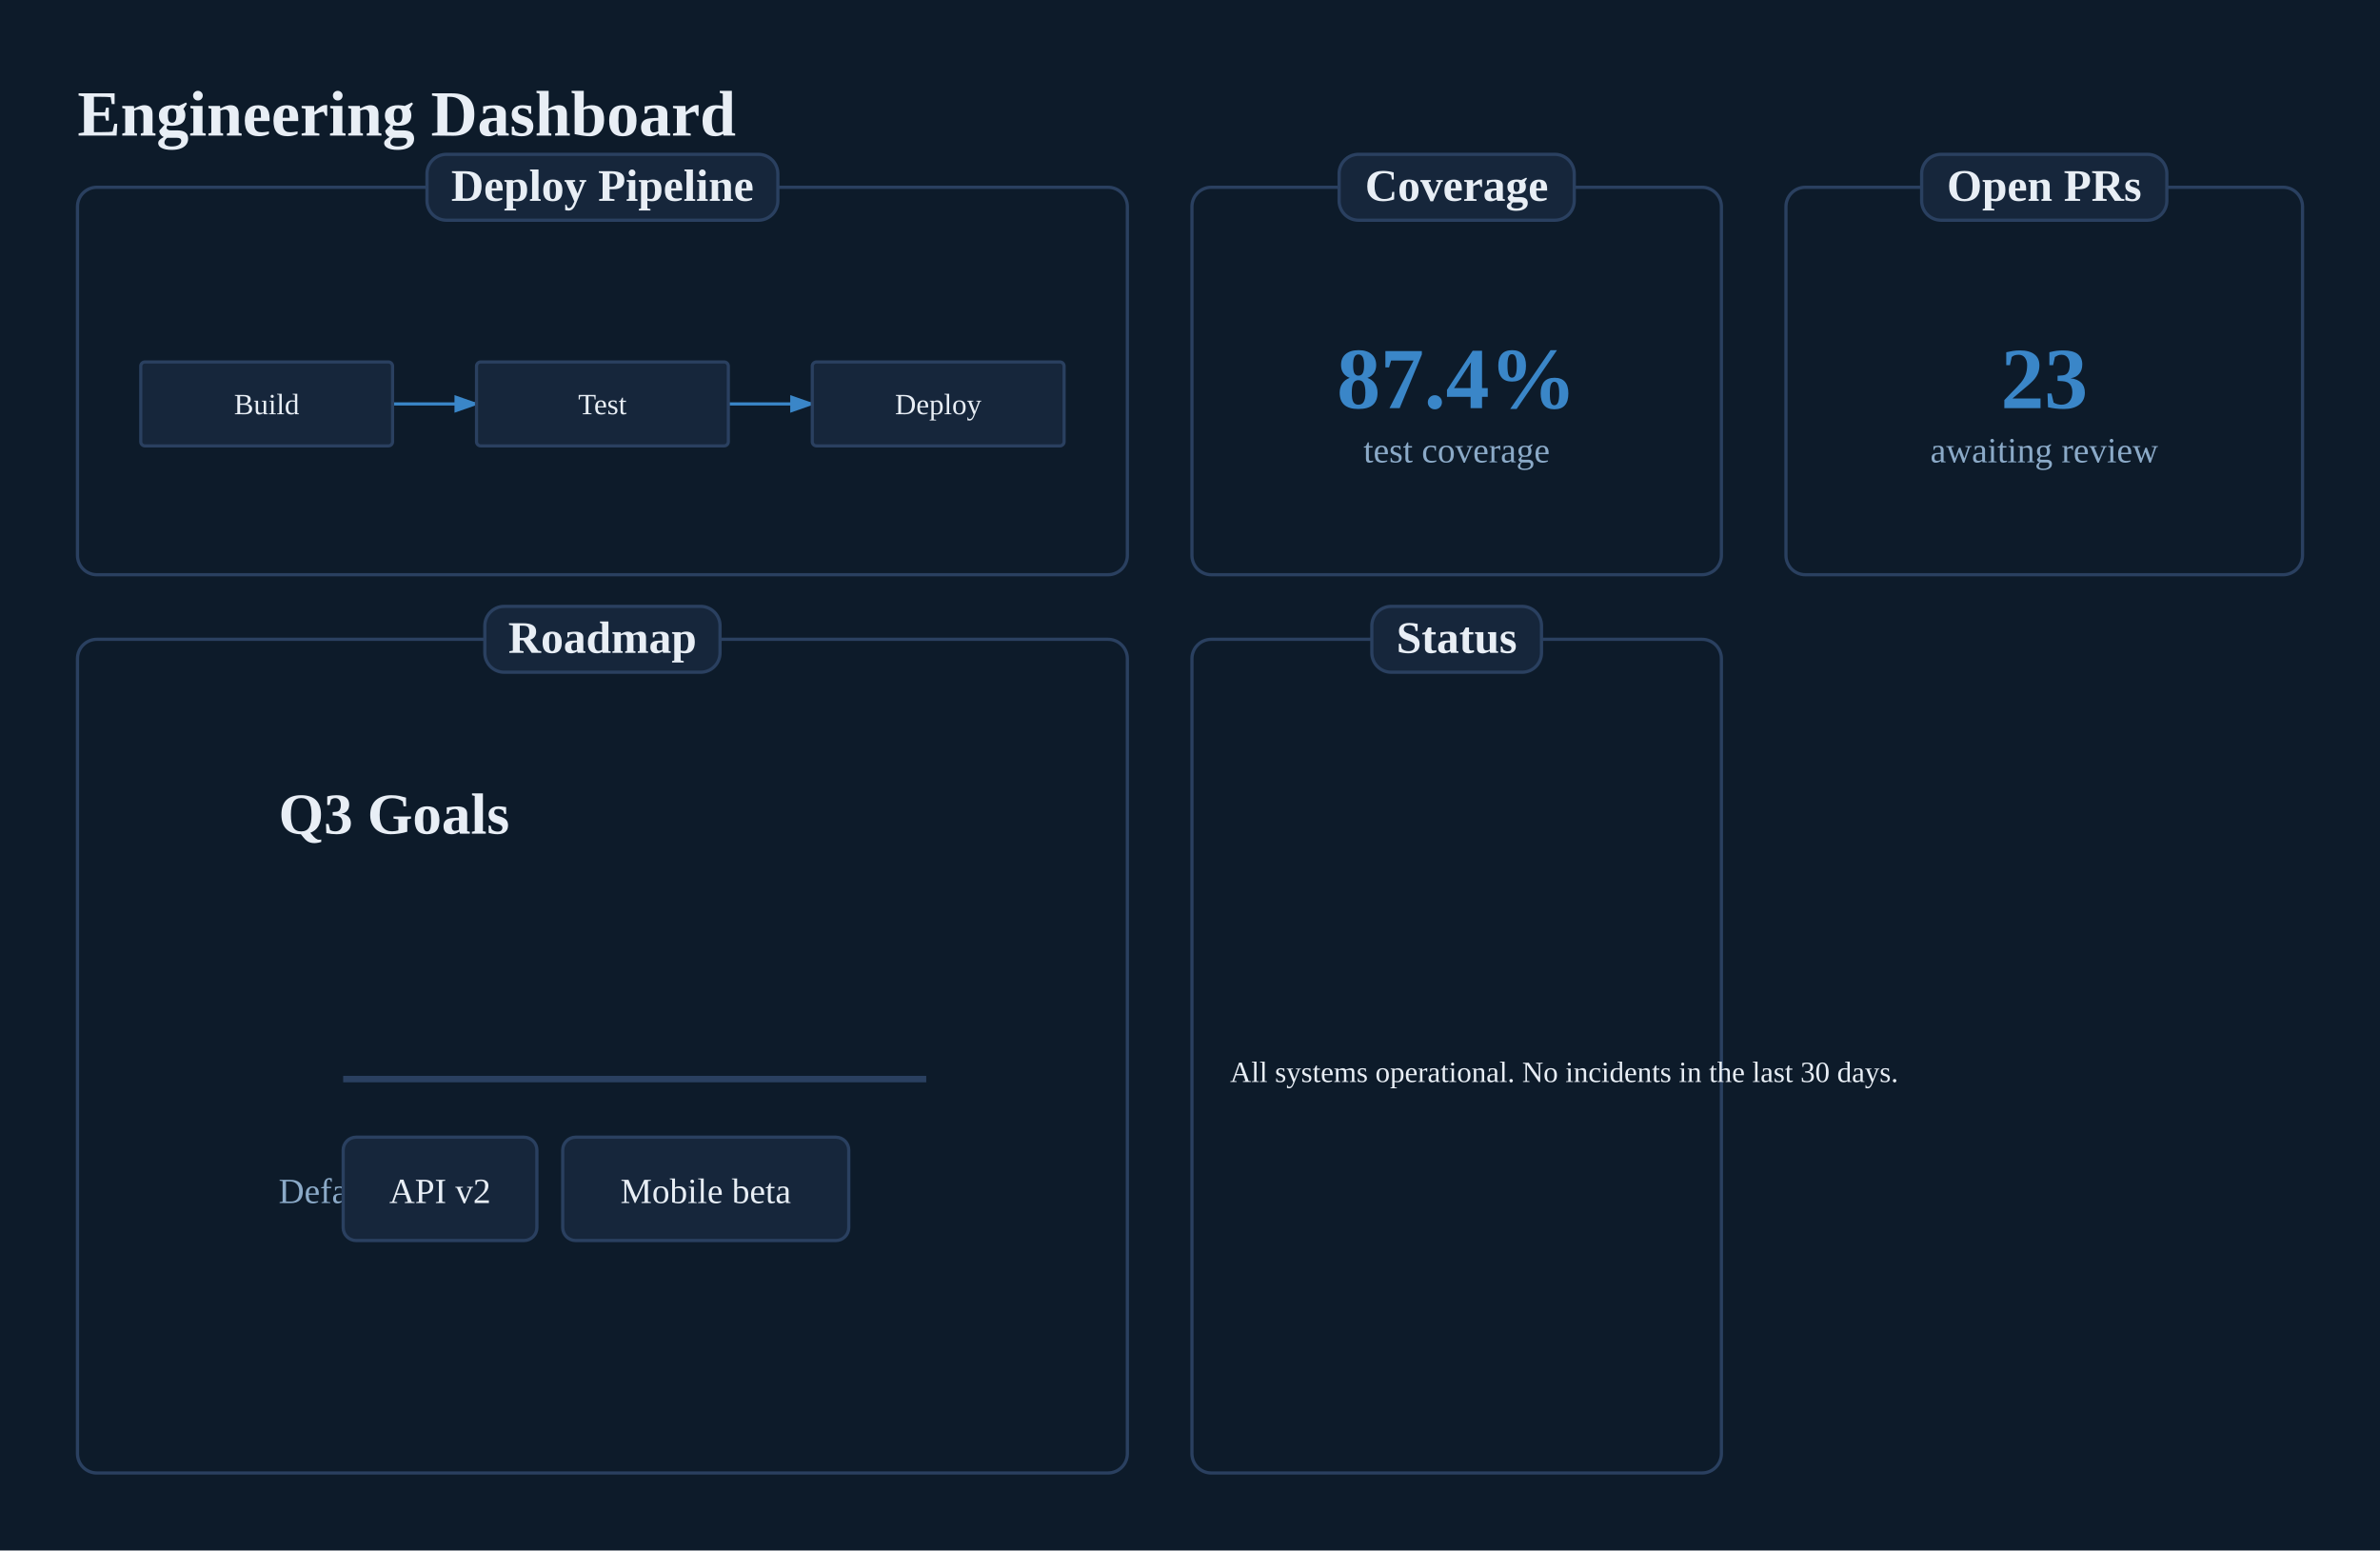
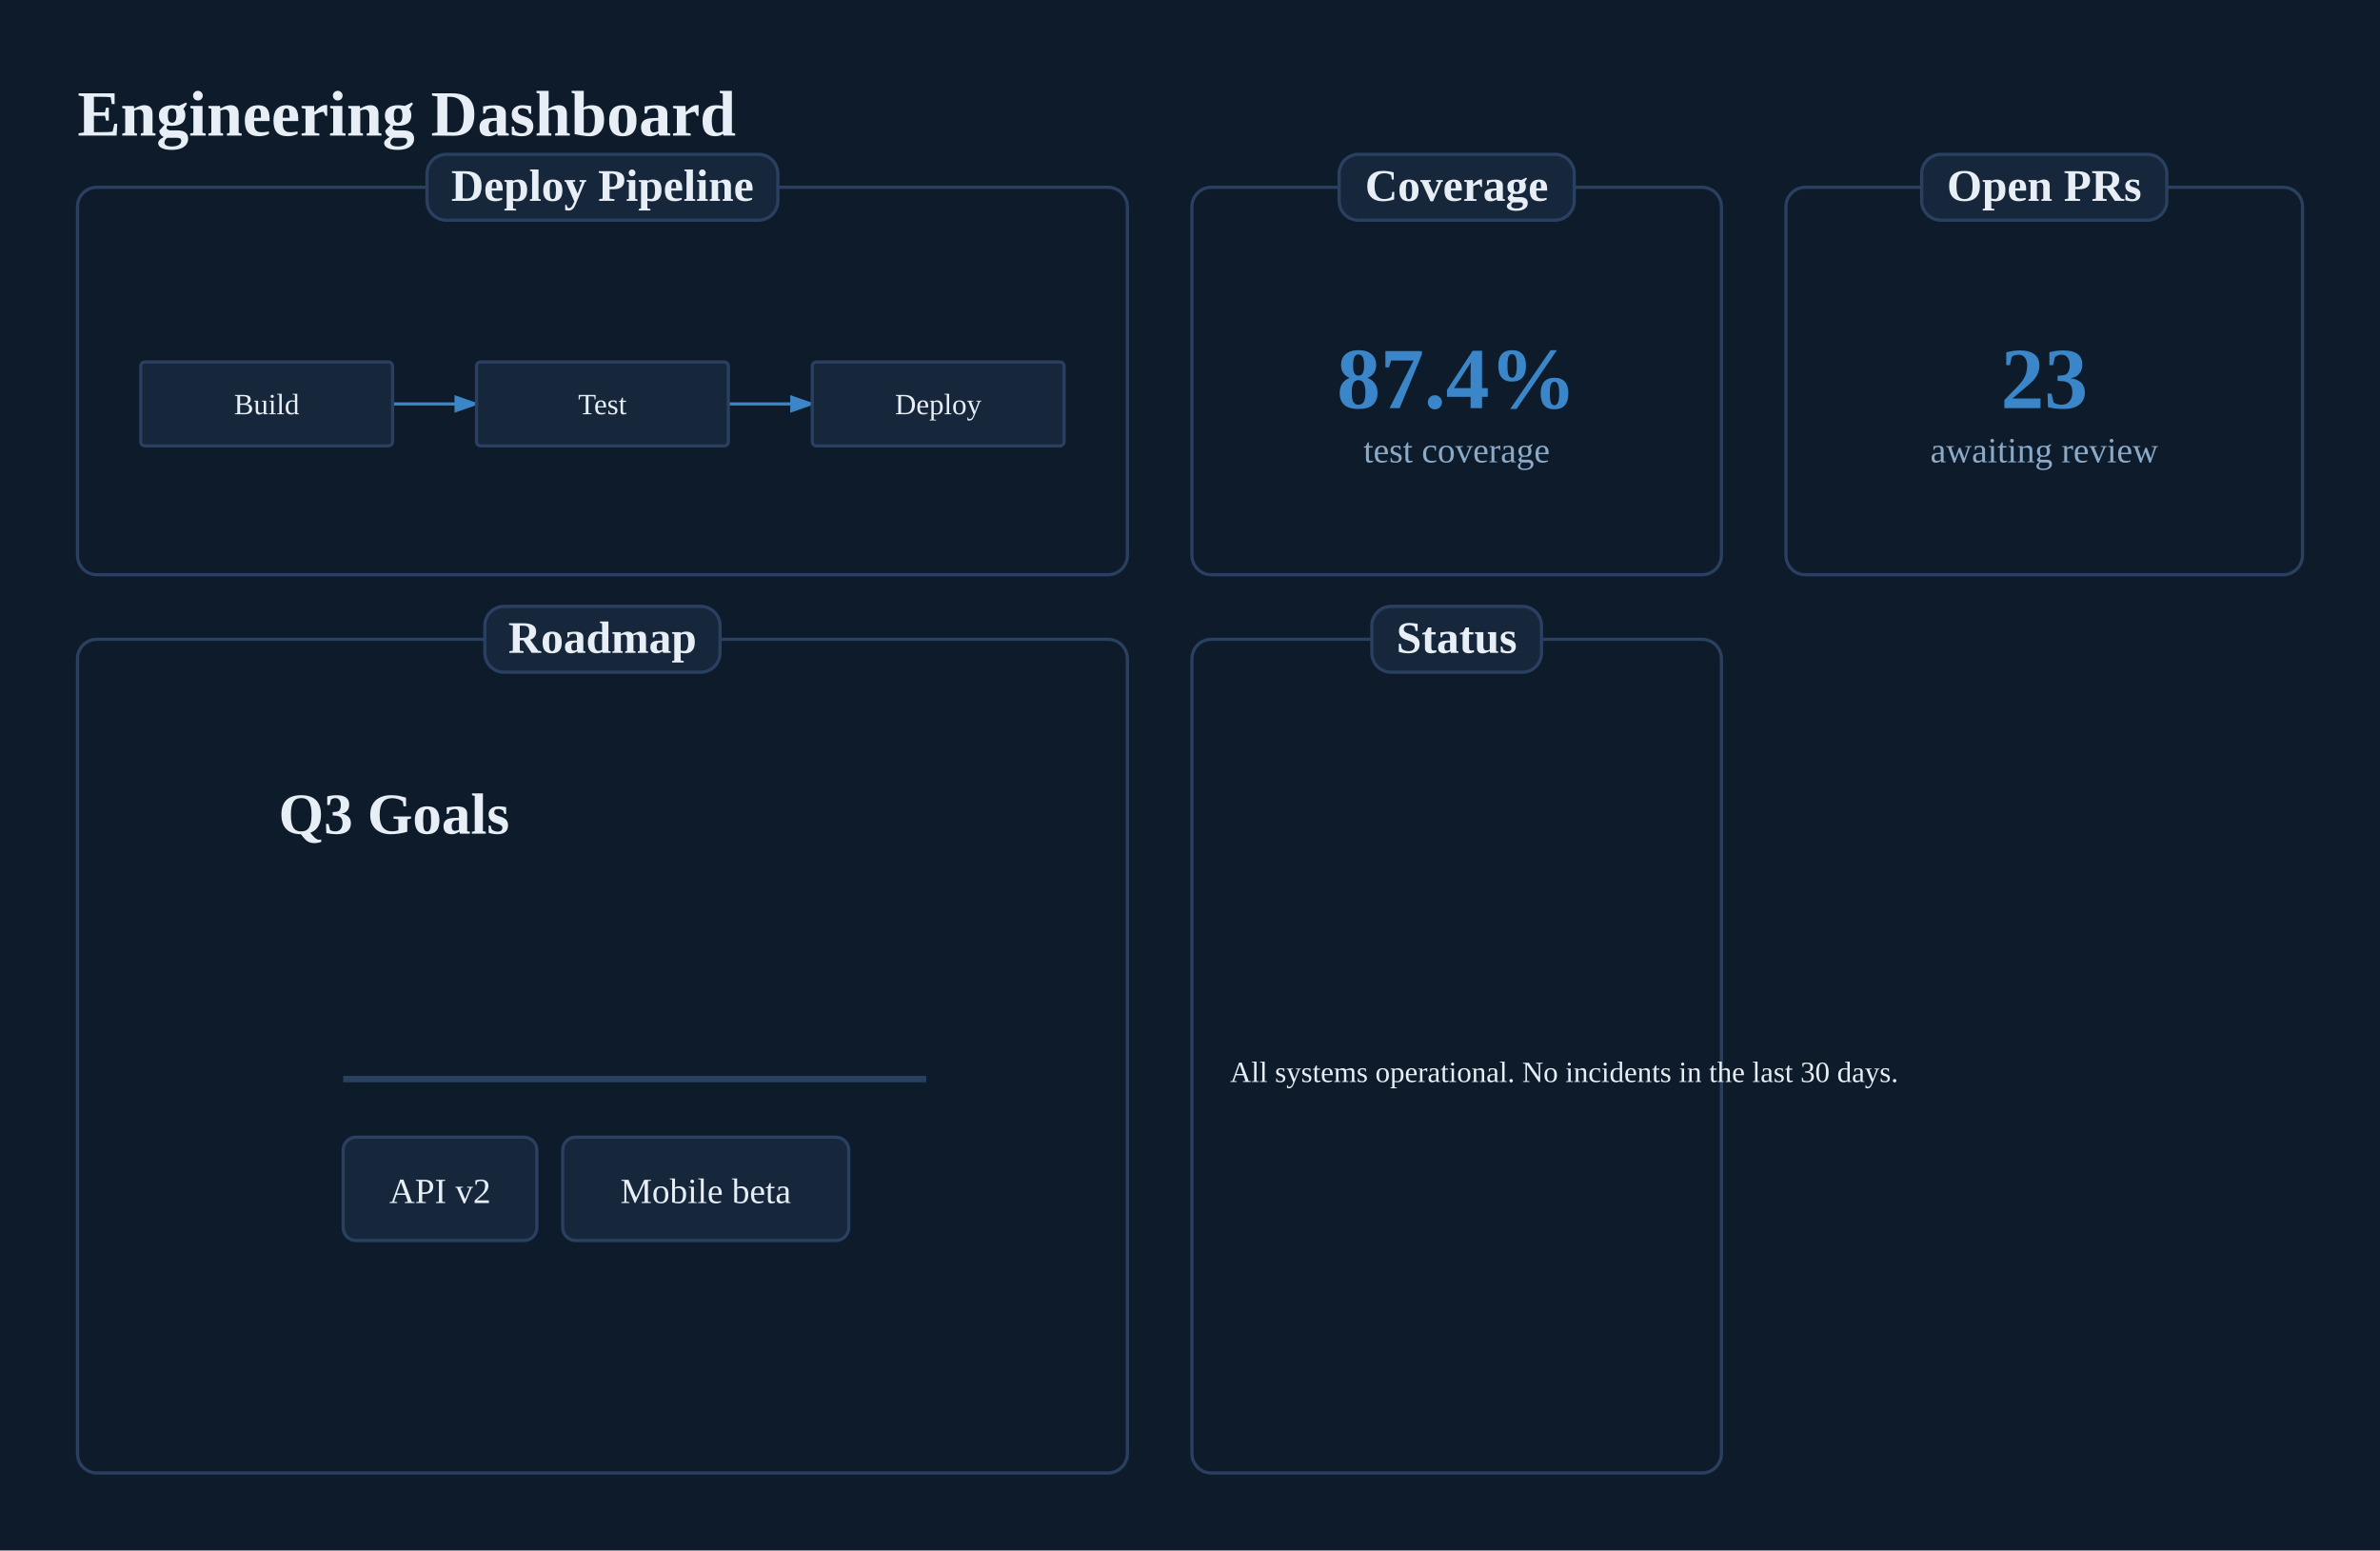
<svg xmlns="http://www.w3.org/2000/svg" viewBox="0 0 737.2 480.2" width="737.2" height="480.2">
  <defs>
    <marker id="triton-arrow" markerWidth="8" markerHeight="5.6" refX="7" refY="2.8" orient="auto">
      <polygon points="0 0, 8 2.8, 0 5.6" fill="#3A86C8" />
    </marker>
  </defs>
  <rect width="100%" height="100%" fill="#0D1B2A" />
  <text x="24" y="42" font-size="20" font-family="Georgia, &quot;Times New Roman&quot;, serif" fill="#E8EEF5" font-weight="bold">Engineering Dashboard</text>
  <rect x="24" y="58" width="325.2" height="120" fill="#0D1B2A" stroke="#2A4060" stroke-width="1" rx="6" />
  <rect x="369.2" y="58" width="164" height="120" fill="#0D1B2A" stroke="#2A4060" stroke-width="1" rx="6" />
  <rect x="553.2" y="58" width="160" height="120" fill="#0D1B2A" stroke="#2A4060" stroke-width="1" rx="6" />
  <rect x="24" y="198" width="325.2" height="258.2" fill="#0D1B2A" stroke="#2A4060" stroke-width="1" rx="6" />
  <rect x="369.2" y="198" width="164" height="258.2" fill="#0D1B2A" stroke="#2A4060" stroke-width="1" rx="6" />
  <rect x="132.263" y="47.8" width="108.674" height="20.4" fill="#16263B" stroke="#2A4060" stroke-width="1" rx="6" />
  <text x="186.6" y="62.2" font-size="14" font-family="Georgia, &quot;Times New Roman&quot;, serif" fill="#E8EEF5" text-anchor="middle" font-weight="bold">Deploy Pipeline</text>
  <g transform="translate(28, 96.5) scale(0.65)">
    <path d="M 144 44 L 184 44" stroke="#3A86C8" stroke-width="1.5" fill="none" marker-end="url(#triton-arrow)" />
    <path d="M 304 44 L 344 44" stroke="#3A86C8" stroke-width="1.5" fill="none" marker-end="url(#triton-arrow)" />
    <g id="build">
      <rect x="24" y="24" width="120" height="40" fill="#16263B" stroke="#2A4060" stroke-width="1.5" rx="2" />
      <text x="84" y="48.9" font-size="14" font-family="Georgia, &quot;Times New Roman&quot;, serif" fill="#E8EEF5" text-anchor="middle">Build</text>
    </g>
    <g id="test">
      <rect x="184" y="24" width="120" height="40" fill="#16263B" stroke="#2A4060" stroke-width="1.5" rx="2" />
      <text x="244" y="48.9" font-size="14" font-family="Georgia, &quot;Times New Roman&quot;, serif" fill="#E8EEF5" text-anchor="middle">Test</text>
    </g>
    <g id="deploy">
      <rect x="344" y="24" width="120" height="40" fill="#16263B" stroke="#2A4060" stroke-width="1.5" rx="2" />
      <text x="404" y="48.9" font-size="14" font-family="Georgia, &quot;Times New Roman&quot;, serif" fill="#E8EEF5" text-anchor="middle">Deploy</text>
    </g>
  </g>
  <rect x="414.787" y="47.8" width="72.826" height="20.4" fill="#16263B" stroke="#2A4060" stroke-width="1" rx="6" />
  <text x="451.2" y="62.2" font-size="14" font-family="Georgia, &quot;Times New Roman&quot;, serif" fill="#E8EEF5" text-anchor="middle" font-weight="bold">Coverage</text>
  <g transform="translate(410.7, 92.8) scale(1)">
    <text x="40.5" y="33.6" font-size="27" font-family="Georgia, &quot;Times New Roman&quot;, serif" fill="#3A86C8" text-anchor="middle" font-weight="bold">87.4%</text>
    <text x="40.5" y="50.4" font-size="11" font-family="Georgia, &quot;Times New Roman&quot;, serif" fill="#8BAAC8" text-anchor="middle">test coverage</text>
  </g>
  <rect x="595.228" y="47.8" width="75.944" height="20.4" fill="#16263B" stroke="#2A4060" stroke-width="1" rx="6" />
  <text x="633.2" y="62.2" font-size="14" font-family="Georgia, &quot;Times New Roman&quot;, serif" fill="#E8EEF5" text-anchor="middle" font-weight="bold">Open PRs</text>
  <g transform="translate(592.7, 92.8) scale(1)">
    <text x="40.5" y="33.6" font-size="27" font-family="Georgia, &quot;Times New Roman&quot;, serif" fill="#3A86C8" text-anchor="middle" font-weight="bold">23</text>
    <text x="40.5" y="50.4" font-size="11" font-family="Georgia, &quot;Times New Roman&quot;, serif" fill="#8BAAC8" text-anchor="middle">awaiting review</text>
  </g>
  <rect x="150.174" y="187.8" width="72.852" height="20.4" fill="#16263B" stroke="#2A4060" stroke-width="1" rx="6" />
  <text x="186.6" y="202.2" font-size="14" font-family="Georgia, &quot;Times New Roman&quot;, serif" fill="#E8EEF5" text-anchor="middle" font-weight="bold">Roadmap</text>
  <g transform="translate(62.3, 216.2) scale(1)">
    <text x="24" y="42" font-size="18" font-family="Georgia, &quot;Times New Roman&quot;, serif" fill="#E8EEF5" font-weight="bold">Q3 Goals</text>
    <path d="M 44 118 L 224.6 118" stroke="#2A4060" stroke-width="2" fill="none" />
-     <text x="24" y="156.4" font-size="11" font-family="Georgia, &quot;Times New Roman&quot;, serif" fill="#8BAAC8">Default</text>
    <rect x="44" y="136" width="60" height="32" fill="#16263B" stroke="#2A4060" stroke-width="1" rx="4" />
    <text x="74" y="156.4" font-size="11" font-family="Georgia, &quot;Times New Roman&quot;, serif" fill="#E8EEF5" text-anchor="middle">API v2</text>
    <rect x="112" y="136" width="88.6" height="32" fill="#16263B" stroke="#2A4060" stroke-width="1" rx="4" />
    <text x="156.3" y="156.4" font-size="11" font-family="Georgia, &quot;Times New Roman&quot;, serif" fill="#E8EEF5" text-anchor="middle">Mobile beta</text>
  </g>
  <rect x="424.924" y="187.8" width="52.551" height="20.4" fill="#16263B" stroke="#2A4060" stroke-width="1" rx="6" />
  <text x="451.2" y="202.2" font-size="14" font-family="Georgia, &quot;Times New Roman&quot;, serif" fill="#E8EEF5" text-anchor="middle" font-weight="bold">Status</text>
  <g transform="translate(373.2, 320.03) scale(0.65)">
    <text x="12" y="23.2" font-size="14" font-family="Georgia, &quot;Times New Roman&quot;, serif" fill="#E8EEF5">All systems operational. No incidents in the last 30 days.</text>
  </g>
</svg>
